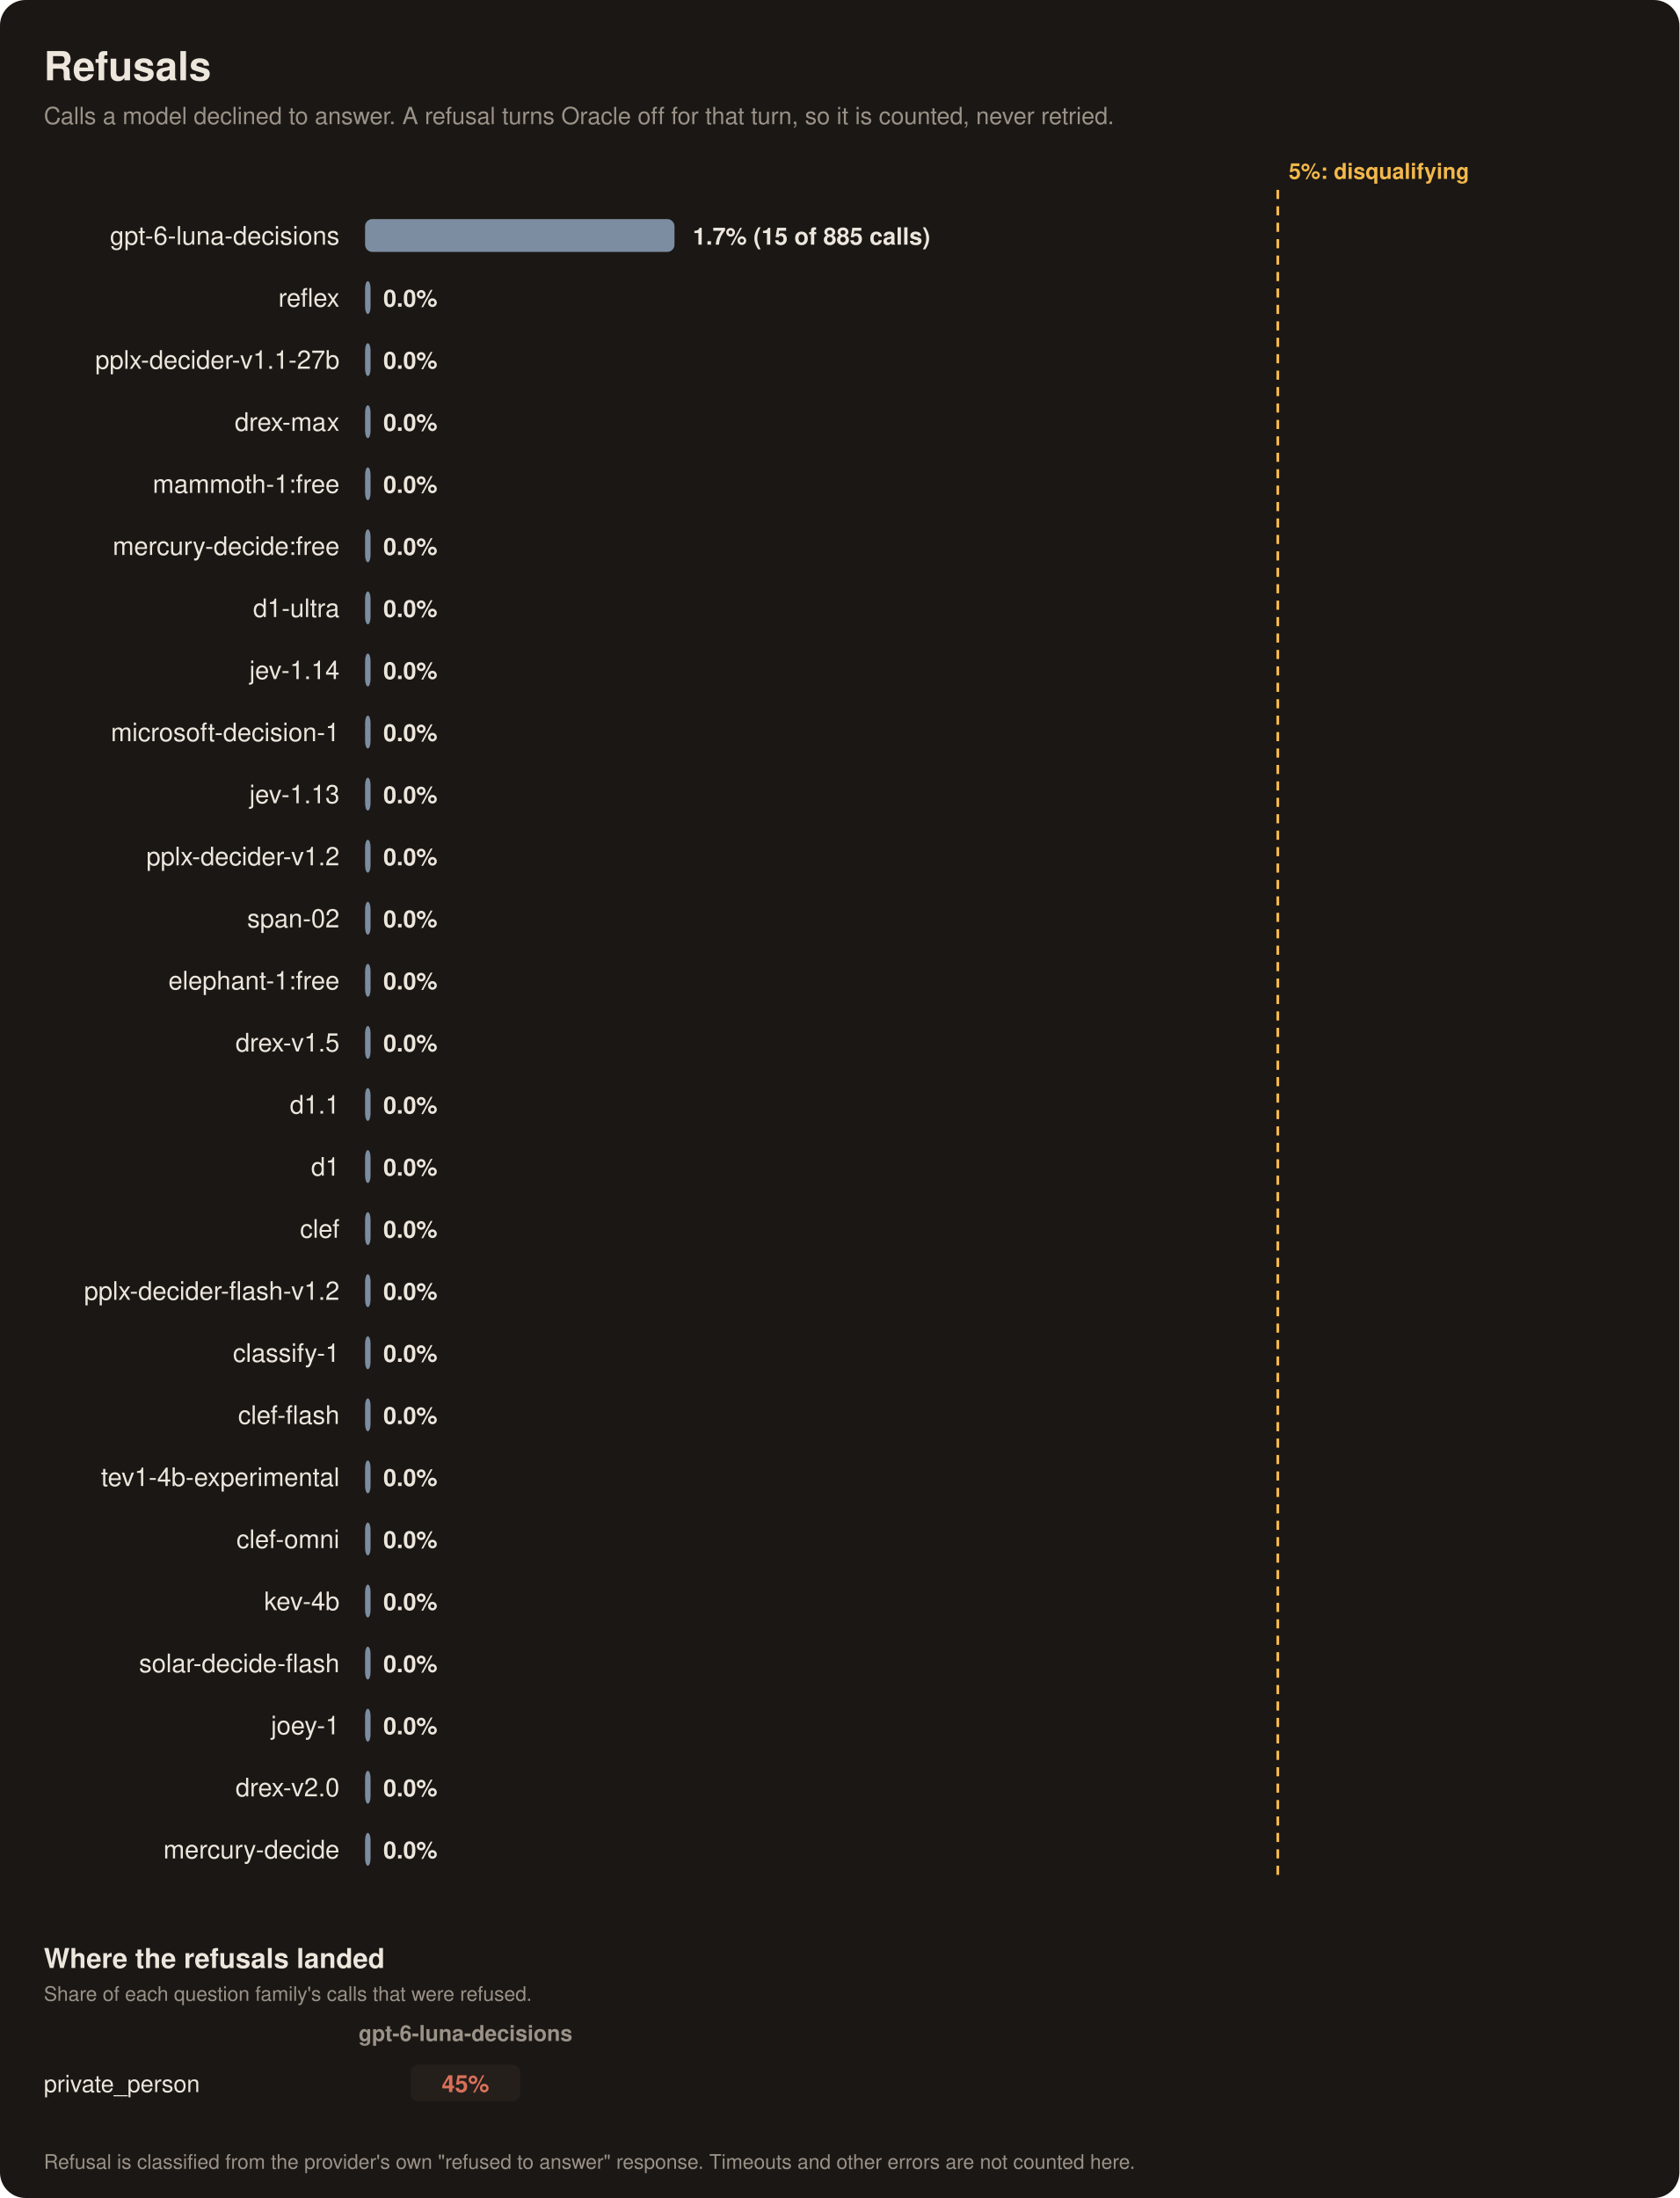
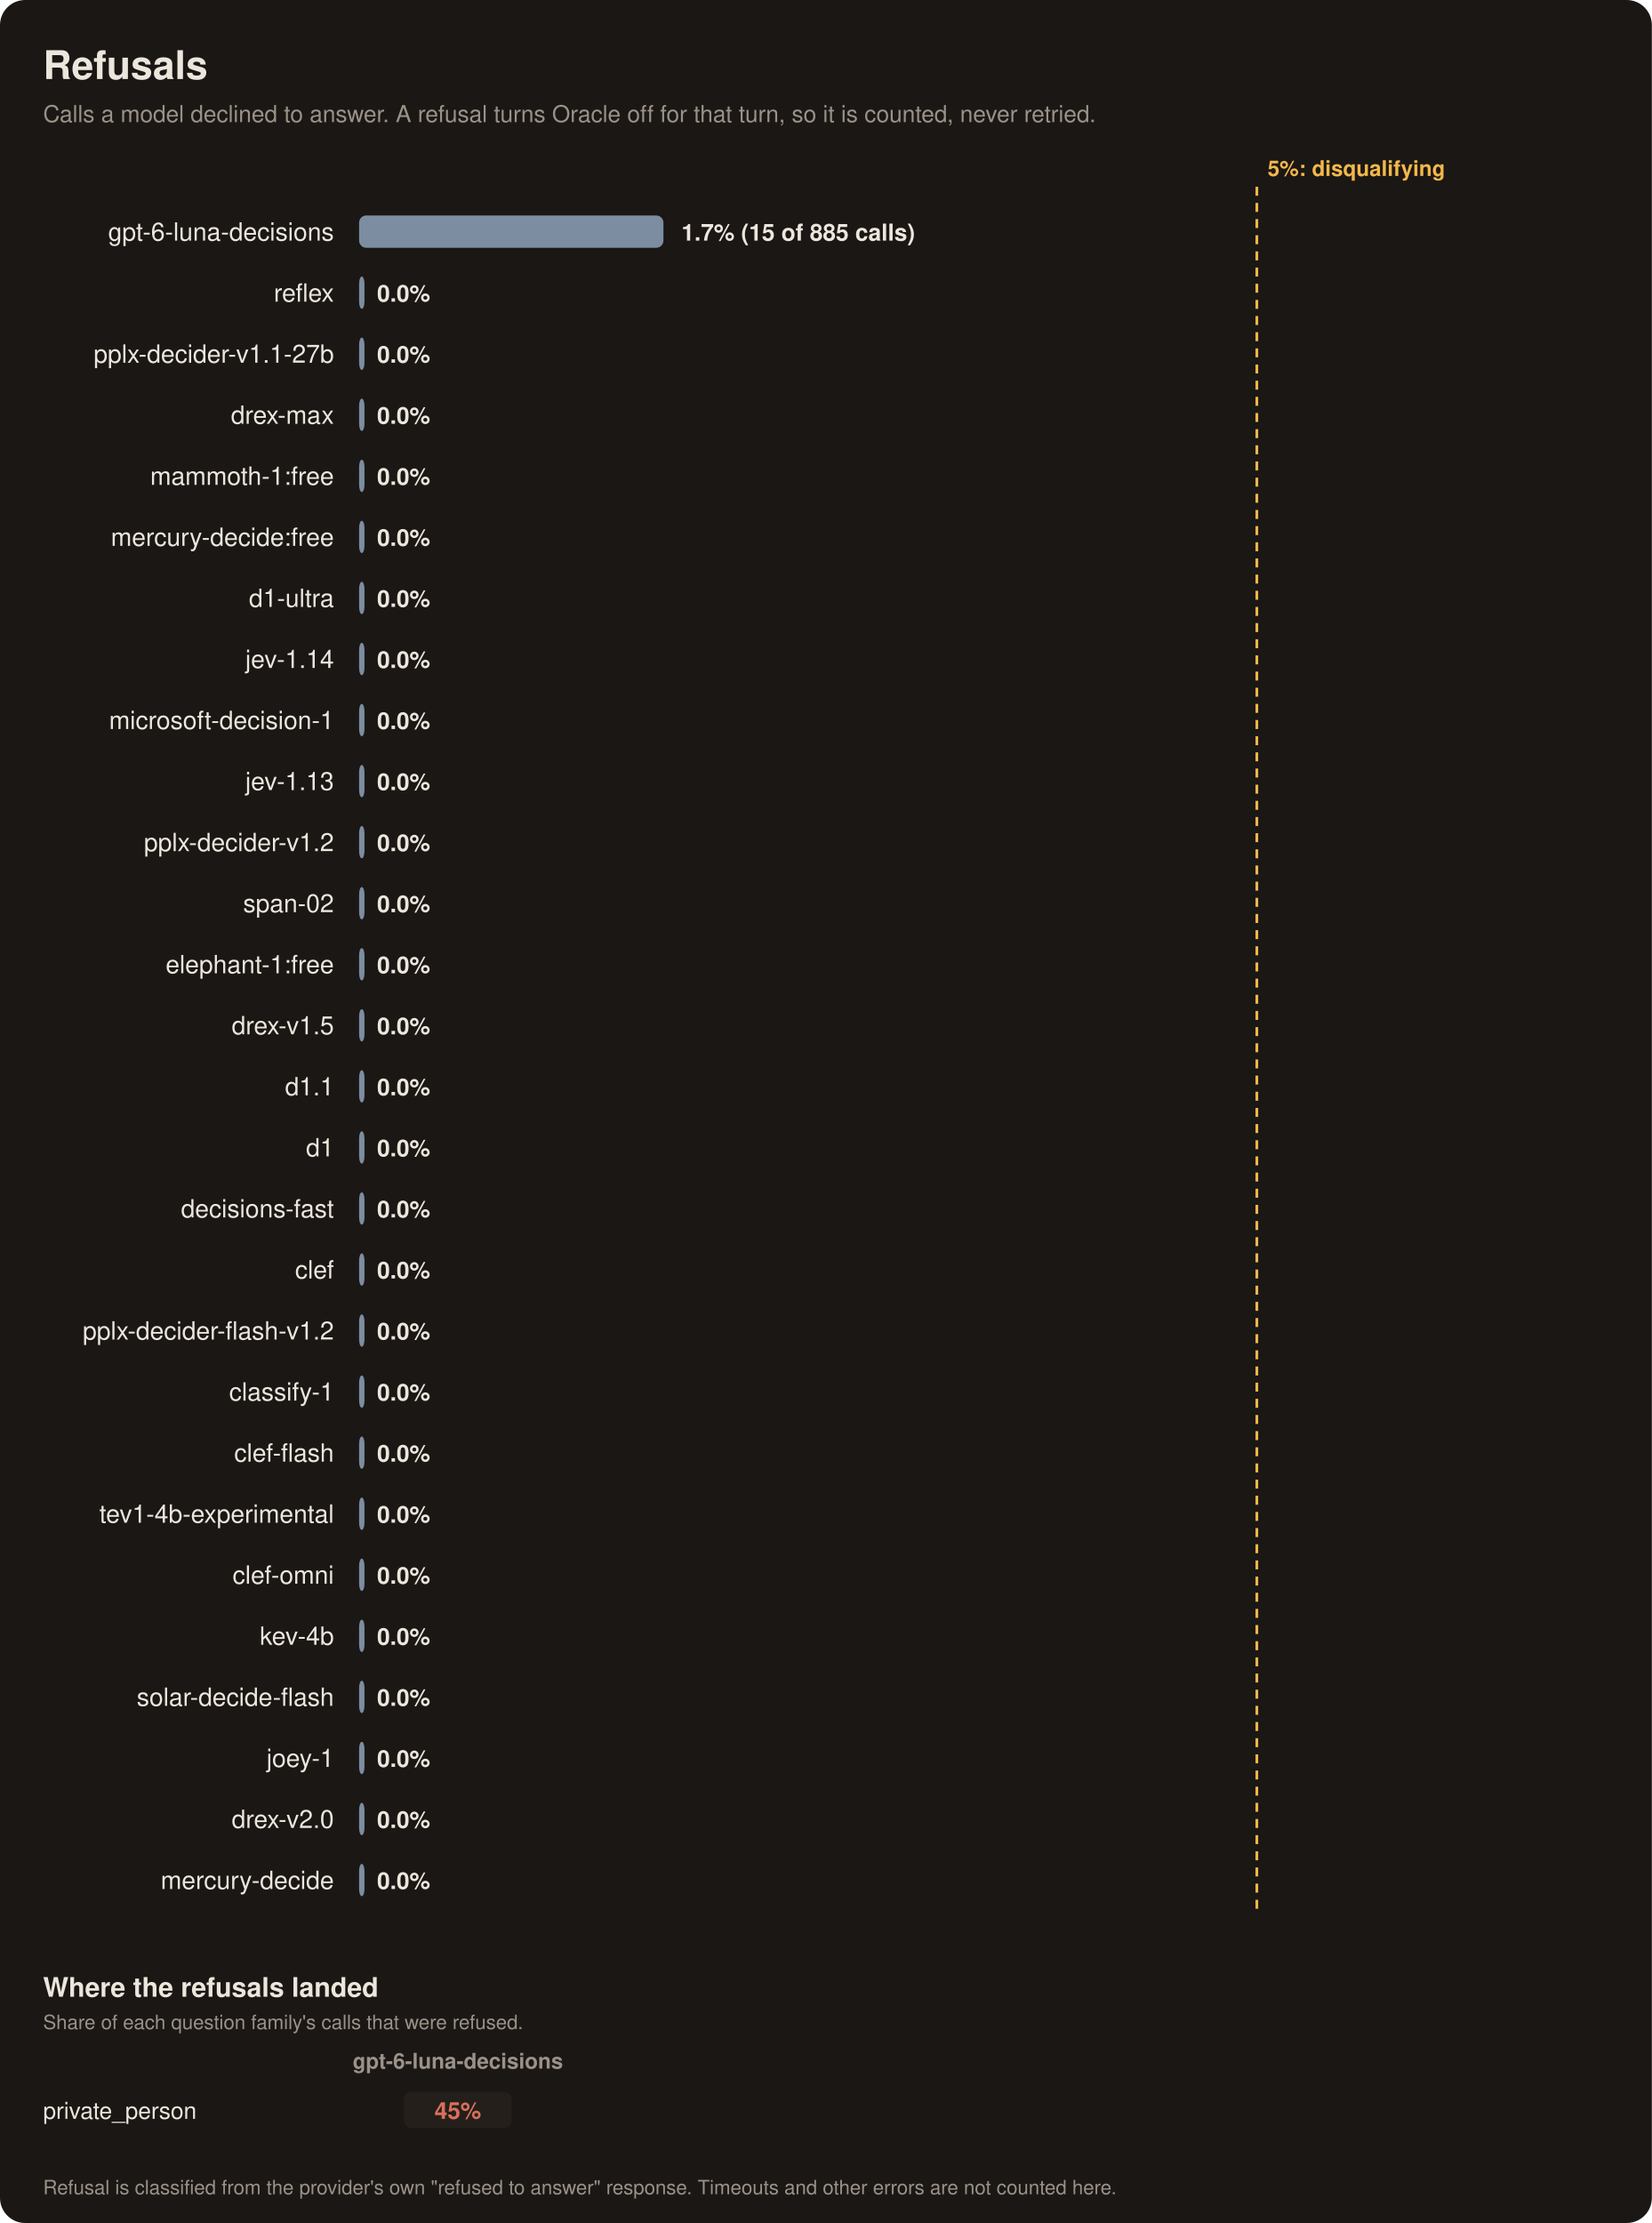
- <svg xmlns="http://www.w3.org/2000/svg" viewBox="0 0 920 1204" width="920" role="img" aria-label="Refusals" font-family="-apple-system,BlinkMacSystemFont,'Segoe UI',Helvetica,Arial,sans-serif">
-   <rect width="920" height="1204" rx="14" fill="#1b1714" />
+ <svg xmlns="http://www.w3.org/2000/svg" viewBox="0 0 920 1238" width="920" role="img" aria-label="Refusals" font-family="-apple-system,BlinkMacSystemFont,'Segoe UI',Helvetica,Arial,sans-serif">
+   <rect width="920" height="1238" rx="14" fill="#1b1714" />
  <text x="24.0" y="44.0" font-size="22" font-weight="700" fill="#ece6dd" text-anchor="start">Refusals</text>
  <text x="24.0" y="68.0" font-size="13" font-weight="400" fill="#9a9288" text-anchor="start">Calls a model declined to answer. A refusal turns Oracle off for that turn, so it is counted, never retried.</text>
-   <line x1="700.0" y1="104.0" x2="700.0" y2="1030.0" stroke="#f2b84b" stroke-width="1.5" stroke-dasharray="5 4" />
+   <line x1="700.0" y1="104.0" x2="700.0" y2="1064.0" stroke="#f2b84b" stroke-width="1.5" stroke-dasharray="5 4" />
  <text x="706.0" y="98.0" font-size="12" font-weight="600" fill="#f2b84b" text-anchor="start">5%: disqualifying</text>
  <text x="186.0" y="134.0" font-size="14" font-weight="500" fill="#ece6dd" text-anchor="end">gpt-6-luna-decisions</text>
  <rect x="200.0" y="120.0" width="169.5" height="18.0" rx="4.0" fill="#7d8da1" />
  <text x="379.5" y="134.0" font-size="13" font-weight="600" fill="#ece6dd" text-anchor="start">1.7%  (15 of 885 calls)</text>
  <text x="186.0" y="168.0" font-size="14" font-weight="500" fill="#ece6dd" text-anchor="end">reflex</text>
  <rect x="200.0" y="154.0" width="3.0" height="18.0" rx="4.0" fill="#7d8da1" />
  <text x="210.0" y="168.0" font-size="13" font-weight="600" fill="#ece6dd" text-anchor="start">0.0%</text>
  <text x="186.0" y="202.0" font-size="14" font-weight="500" fill="#ece6dd" text-anchor="end">pplx-decider-v1.1-27b</text>
  <rect x="200.0" y="188.0" width="3.0" height="18.0" rx="4.0" fill="#7d8da1" />
  <text x="210.0" y="202.0" font-size="13" font-weight="600" fill="#ece6dd" text-anchor="start">0.0%</text>
  <text x="186.0" y="236.0" font-size="14" font-weight="500" fill="#ece6dd" text-anchor="end">drex-max</text>
  <rect x="200.0" y="222.0" width="3.0" height="18.0" rx="4.0" fill="#7d8da1" />
  <text x="210.0" y="236.0" font-size="13" font-weight="600" fill="#ece6dd" text-anchor="start">0.0%</text>
  <text x="186.0" y="270.0" font-size="14" font-weight="500" fill="#ece6dd" text-anchor="end">mammoth-1:free</text>
  <rect x="200.0" y="256.0" width="3.0" height="18.0" rx="4.0" fill="#7d8da1" />
  <text x="210.0" y="270.0" font-size="13" font-weight="600" fill="#ece6dd" text-anchor="start">0.0%</text>
  <text x="186.0" y="304.0" font-size="14" font-weight="500" fill="#ece6dd" text-anchor="end">mercury-decide:free</text>
  <rect x="200.0" y="290.0" width="3.0" height="18.0" rx="4.0" fill="#7d8da1" />
  <text x="210.0" y="304.0" font-size="13" font-weight="600" fill="#ece6dd" text-anchor="start">0.0%</text>
  <text x="186.0" y="338.0" font-size="14" font-weight="500" fill="#ece6dd" text-anchor="end">d1-ultra</text>
  <rect x="200.0" y="324.0" width="3.0" height="18.0" rx="4.0" fill="#7d8da1" />
  <text x="210.0" y="338.0" font-size="13" font-weight="600" fill="#ece6dd" text-anchor="start">0.0%</text>
  <text x="186.0" y="372.0" font-size="14" font-weight="500" fill="#ece6dd" text-anchor="end">jev-1.14</text>
  <rect x="200.0" y="358.0" width="3.0" height="18.0" rx="4.0" fill="#7d8da1" />
  <text x="210.0" y="372.0" font-size="13" font-weight="600" fill="#ece6dd" text-anchor="start">0.0%</text>
  <text x="186.0" y="406.0" font-size="14" font-weight="500" fill="#ece6dd" text-anchor="end">microsoft-decision-1</text>
  <rect x="200.0" y="392.0" width="3.0" height="18.0" rx="4.0" fill="#7d8da1" />
  <text x="210.0" y="406.0" font-size="13" font-weight="600" fill="#ece6dd" text-anchor="start">0.0%</text>
  <text x="186.0" y="440.0" font-size="14" font-weight="500" fill="#ece6dd" text-anchor="end">jev-1.13</text>
  <rect x="200.0" y="426.0" width="3.0" height="18.0" rx="4.0" fill="#7d8da1" />
  <text x="210.0" y="440.0" font-size="13" font-weight="600" fill="#ece6dd" text-anchor="start">0.0%</text>
  <text x="186.0" y="474.0" font-size="14" font-weight="500" fill="#ece6dd" text-anchor="end">pplx-decider-v1.2</text>
  <rect x="200.0" y="460.0" width="3.0" height="18.0" rx="4.0" fill="#7d8da1" />
  <text x="210.0" y="474.0" font-size="13" font-weight="600" fill="#ece6dd" text-anchor="start">0.0%</text>
  <text x="186.0" y="508.0" font-size="14" font-weight="500" fill="#ece6dd" text-anchor="end">span-02</text>
  <rect x="200.0" y="494.0" width="3.0" height="18.0" rx="4.0" fill="#7d8da1" />
  <text x="210.0" y="508.0" font-size="13" font-weight="600" fill="#ece6dd" text-anchor="start">0.0%</text>
  <text x="186.0" y="542.0" font-size="14" font-weight="500" fill="#ece6dd" text-anchor="end">elephant-1:free</text>
  <rect x="200.0" y="528.0" width="3.0" height="18.0" rx="4.0" fill="#7d8da1" />
  <text x="210.0" y="542.0" font-size="13" font-weight="600" fill="#ece6dd" text-anchor="start">0.0%</text>
  <text x="186.0" y="576.0" font-size="14" font-weight="500" fill="#ece6dd" text-anchor="end">drex-v1.5</text>
  <rect x="200.0" y="562.0" width="3.0" height="18.0" rx="4.0" fill="#7d8da1" />
  <text x="210.0" y="576.0" font-size="13" font-weight="600" fill="#ece6dd" text-anchor="start">0.0%</text>
  <text x="186.0" y="610.0" font-size="14" font-weight="500" fill="#ece6dd" text-anchor="end">d1.1</text>
  <rect x="200.0" y="596.0" width="3.0" height="18.0" rx="4.0" fill="#7d8da1" />
  <text x="210.0" y="610.0" font-size="13" font-weight="600" fill="#ece6dd" text-anchor="start">0.0%</text>
  <text x="186.0" y="644.0" font-size="14" font-weight="500" fill="#ece6dd" text-anchor="end">d1</text>
  <rect x="200.0" y="630.0" width="3.0" height="18.0" rx="4.0" fill="#7d8da1" />
  <text x="210.0" y="644.0" font-size="13" font-weight="600" fill="#ece6dd" text-anchor="start">0.0%</text>
-   <text x="186.0" y="678.0" font-size="14" font-weight="500" fill="#ece6dd" text-anchor="end">clef</text>
+   <text x="186.0" y="678.0" font-size="14" font-weight="500" fill="#ece6dd" text-anchor="end">decisions-fast</text>
  <rect x="200.0" y="664.0" width="3.0" height="18.0" rx="4.0" fill="#7d8da1" />
  <text x="210.0" y="678.0" font-size="13" font-weight="600" fill="#ece6dd" text-anchor="start">0.0%</text>
-   <text x="186.0" y="712.0" font-size="14" font-weight="500" fill="#ece6dd" text-anchor="end">pplx-decider-flash-v1.2</text>
+   <text x="186.0" y="712.0" font-size="14" font-weight="500" fill="#ece6dd" text-anchor="end">clef</text>
  <rect x="200.0" y="698.0" width="3.0" height="18.0" rx="4.0" fill="#7d8da1" />
  <text x="210.0" y="712.0" font-size="13" font-weight="600" fill="#ece6dd" text-anchor="start">0.0%</text>
-   <text x="186.0" y="746.0" font-size="14" font-weight="500" fill="#ece6dd" text-anchor="end">classify-1</text>
+   <text x="186.0" y="746.0" font-size="14" font-weight="500" fill="#ece6dd" text-anchor="end">pplx-decider-flash-v1.2</text>
  <rect x="200.0" y="732.0" width="3.0" height="18.0" rx="4.0" fill="#7d8da1" />
  <text x="210.0" y="746.0" font-size="13" font-weight="600" fill="#ece6dd" text-anchor="start">0.0%</text>
-   <text x="186.0" y="780.0" font-size="14" font-weight="500" fill="#ece6dd" text-anchor="end">clef-flash</text>
+   <text x="186.0" y="780.0" font-size="14" font-weight="500" fill="#ece6dd" text-anchor="end">classify-1</text>
  <rect x="200.0" y="766.0" width="3.0" height="18.0" rx="4.0" fill="#7d8da1" />
  <text x="210.0" y="780.0" font-size="13" font-weight="600" fill="#ece6dd" text-anchor="start">0.0%</text>
-   <text x="186.0" y="814.0" font-size="14" font-weight="500" fill="#ece6dd" text-anchor="end">tev1-4b-experimental</text>
+   <text x="186.0" y="814.0" font-size="14" font-weight="500" fill="#ece6dd" text-anchor="end">clef-flash</text>
  <rect x="200.0" y="800.0" width="3.0" height="18.0" rx="4.0" fill="#7d8da1" />
  <text x="210.0" y="814.0" font-size="13" font-weight="600" fill="#ece6dd" text-anchor="start">0.0%</text>
-   <text x="186.0" y="848.0" font-size="14" font-weight="500" fill="#ece6dd" text-anchor="end">clef-omni</text>
+   <text x="186.0" y="848.0" font-size="14" font-weight="500" fill="#ece6dd" text-anchor="end">tev1-4b-experimental</text>
  <rect x="200.0" y="834.0" width="3.0" height="18.0" rx="4.0" fill="#7d8da1" />
  <text x="210.0" y="848.0" font-size="13" font-weight="600" fill="#ece6dd" text-anchor="start">0.0%</text>
-   <text x="186.0" y="882.0" font-size="14" font-weight="500" fill="#ece6dd" text-anchor="end">kev-4b</text>
+   <text x="186.0" y="882.0" font-size="14" font-weight="500" fill="#ece6dd" text-anchor="end">clef-omni</text>
  <rect x="200.0" y="868.0" width="3.0" height="18.0" rx="4.0" fill="#7d8da1" />
  <text x="210.0" y="882.0" font-size="13" font-weight="600" fill="#ece6dd" text-anchor="start">0.0%</text>
-   <text x="186.0" y="916.0" font-size="14" font-weight="500" fill="#ece6dd" text-anchor="end">solar-decide-flash</text>
+   <text x="186.0" y="916.0" font-size="14" font-weight="500" fill="#ece6dd" text-anchor="end">kev-4b</text>
  <rect x="200.0" y="902.0" width="3.0" height="18.0" rx="4.0" fill="#7d8da1" />
  <text x="210.0" y="916.0" font-size="13" font-weight="600" fill="#ece6dd" text-anchor="start">0.0%</text>
-   <text x="186.0" y="950.0" font-size="14" font-weight="500" fill="#ece6dd" text-anchor="end">joey-1</text>
+   <text x="186.0" y="950.0" font-size="14" font-weight="500" fill="#ece6dd" text-anchor="end">solar-decide-flash</text>
  <rect x="200.0" y="936.0" width="3.0" height="18.0" rx="4.0" fill="#7d8da1" />
  <text x="210.0" y="950.0" font-size="13" font-weight="600" fill="#ece6dd" text-anchor="start">0.0%</text>
-   <text x="186.0" y="984.0" font-size="14" font-weight="500" fill="#ece6dd" text-anchor="end">drex-v2.0</text>
+   <text x="186.0" y="984.0" font-size="14" font-weight="500" fill="#ece6dd" text-anchor="end">joey-1</text>
  <rect x="200.0" y="970.0" width="3.0" height="18.0" rx="4.0" fill="#7d8da1" />
  <text x="210.0" y="984.0" font-size="13" font-weight="600" fill="#ece6dd" text-anchor="start">0.0%</text>
-   <text x="186.0" y="1018.0" font-size="14" font-weight="500" fill="#ece6dd" text-anchor="end">mercury-decide</text>
+   <text x="186.0" y="1018.0" font-size="14" font-weight="500" fill="#ece6dd" text-anchor="end">drex-v2.0</text>
  <rect x="200.0" y="1004.0" width="3.0" height="18.0" rx="4.0" fill="#7d8da1" />
  <text x="210.0" y="1018.0" font-size="13" font-weight="600" fill="#ece6dd" text-anchor="start">0.0%</text>
-   <text x="24.0" y="1078.0" font-size="15" font-weight="700" fill="#ece6dd" text-anchor="start">Where the refusals landed</text>
-   <text x="24.0" y="1096.0" font-size="11" font-weight="400" fill="#9a9288" text-anchor="start">Share of each question family's calls that were refused.</text>
-   <text x="255.0" y="1118.0" font-size="12" font-weight="600" fill="#9a9288" text-anchor="middle">gpt-6-luna-decisions</text>
-   <text x="24.0" y="1146.0" font-size="13" font-weight="500" fill="#ece6dd" text-anchor="start">private_person</text>
-   <rect x="225.0" y="1131.0" width="60.0" height="20.0" rx="4.0" fill="#241f1b" />
-   <text x="255.0" y="1146.0" font-size="13" font-weight="700" fill="#d9705a" text-anchor="middle">45%</text>
-   <text x="24.0" y="1188.0" font-size="11" font-weight="400" fill="#9a9288" text-anchor="start">Refusal is classified from the provider's own "refused to answer" response. Timeouts and other errors are not counted here.</text>
+   <text x="186.0" y="1052.0" font-size="14" font-weight="500" fill="#ece6dd" text-anchor="end">mercury-decide</text>
+   <rect x="200.0" y="1038.0" width="3.0" height="18.0" rx="4.0" fill="#7d8da1" />
+   <text x="210.0" y="1052.0" font-size="13" font-weight="600" fill="#ece6dd" text-anchor="start">0.0%</text>
+   <text x="24.0" y="1112.0" font-size="15" font-weight="700" fill="#ece6dd" text-anchor="start">Where the refusals landed</text>
+   <text x="24.0" y="1130.0" font-size="11" font-weight="400" fill="#9a9288" text-anchor="start">Share of each question family's calls that were refused.</text>
+   <text x="255.0" y="1152.0" font-size="12" font-weight="600" fill="#9a9288" text-anchor="middle">gpt-6-luna-decisions</text>
+   <text x="24.0" y="1180.0" font-size="13" font-weight="500" fill="#ece6dd" text-anchor="start">private_person</text>
+   <rect x="225.0" y="1165.0" width="60.0" height="20.0" rx="4.0" fill="#241f1b" />
+   <text x="255.0" y="1180.0" font-size="13" font-weight="700" fill="#d9705a" text-anchor="middle">45%</text>
+   <text x="24.0" y="1222.0" font-size="11" font-weight="400" fill="#9a9288" text-anchor="start">Refusal is classified from the provider's own "refused to answer" response. Timeouts and other errors are not counted here.</text>
</svg>
